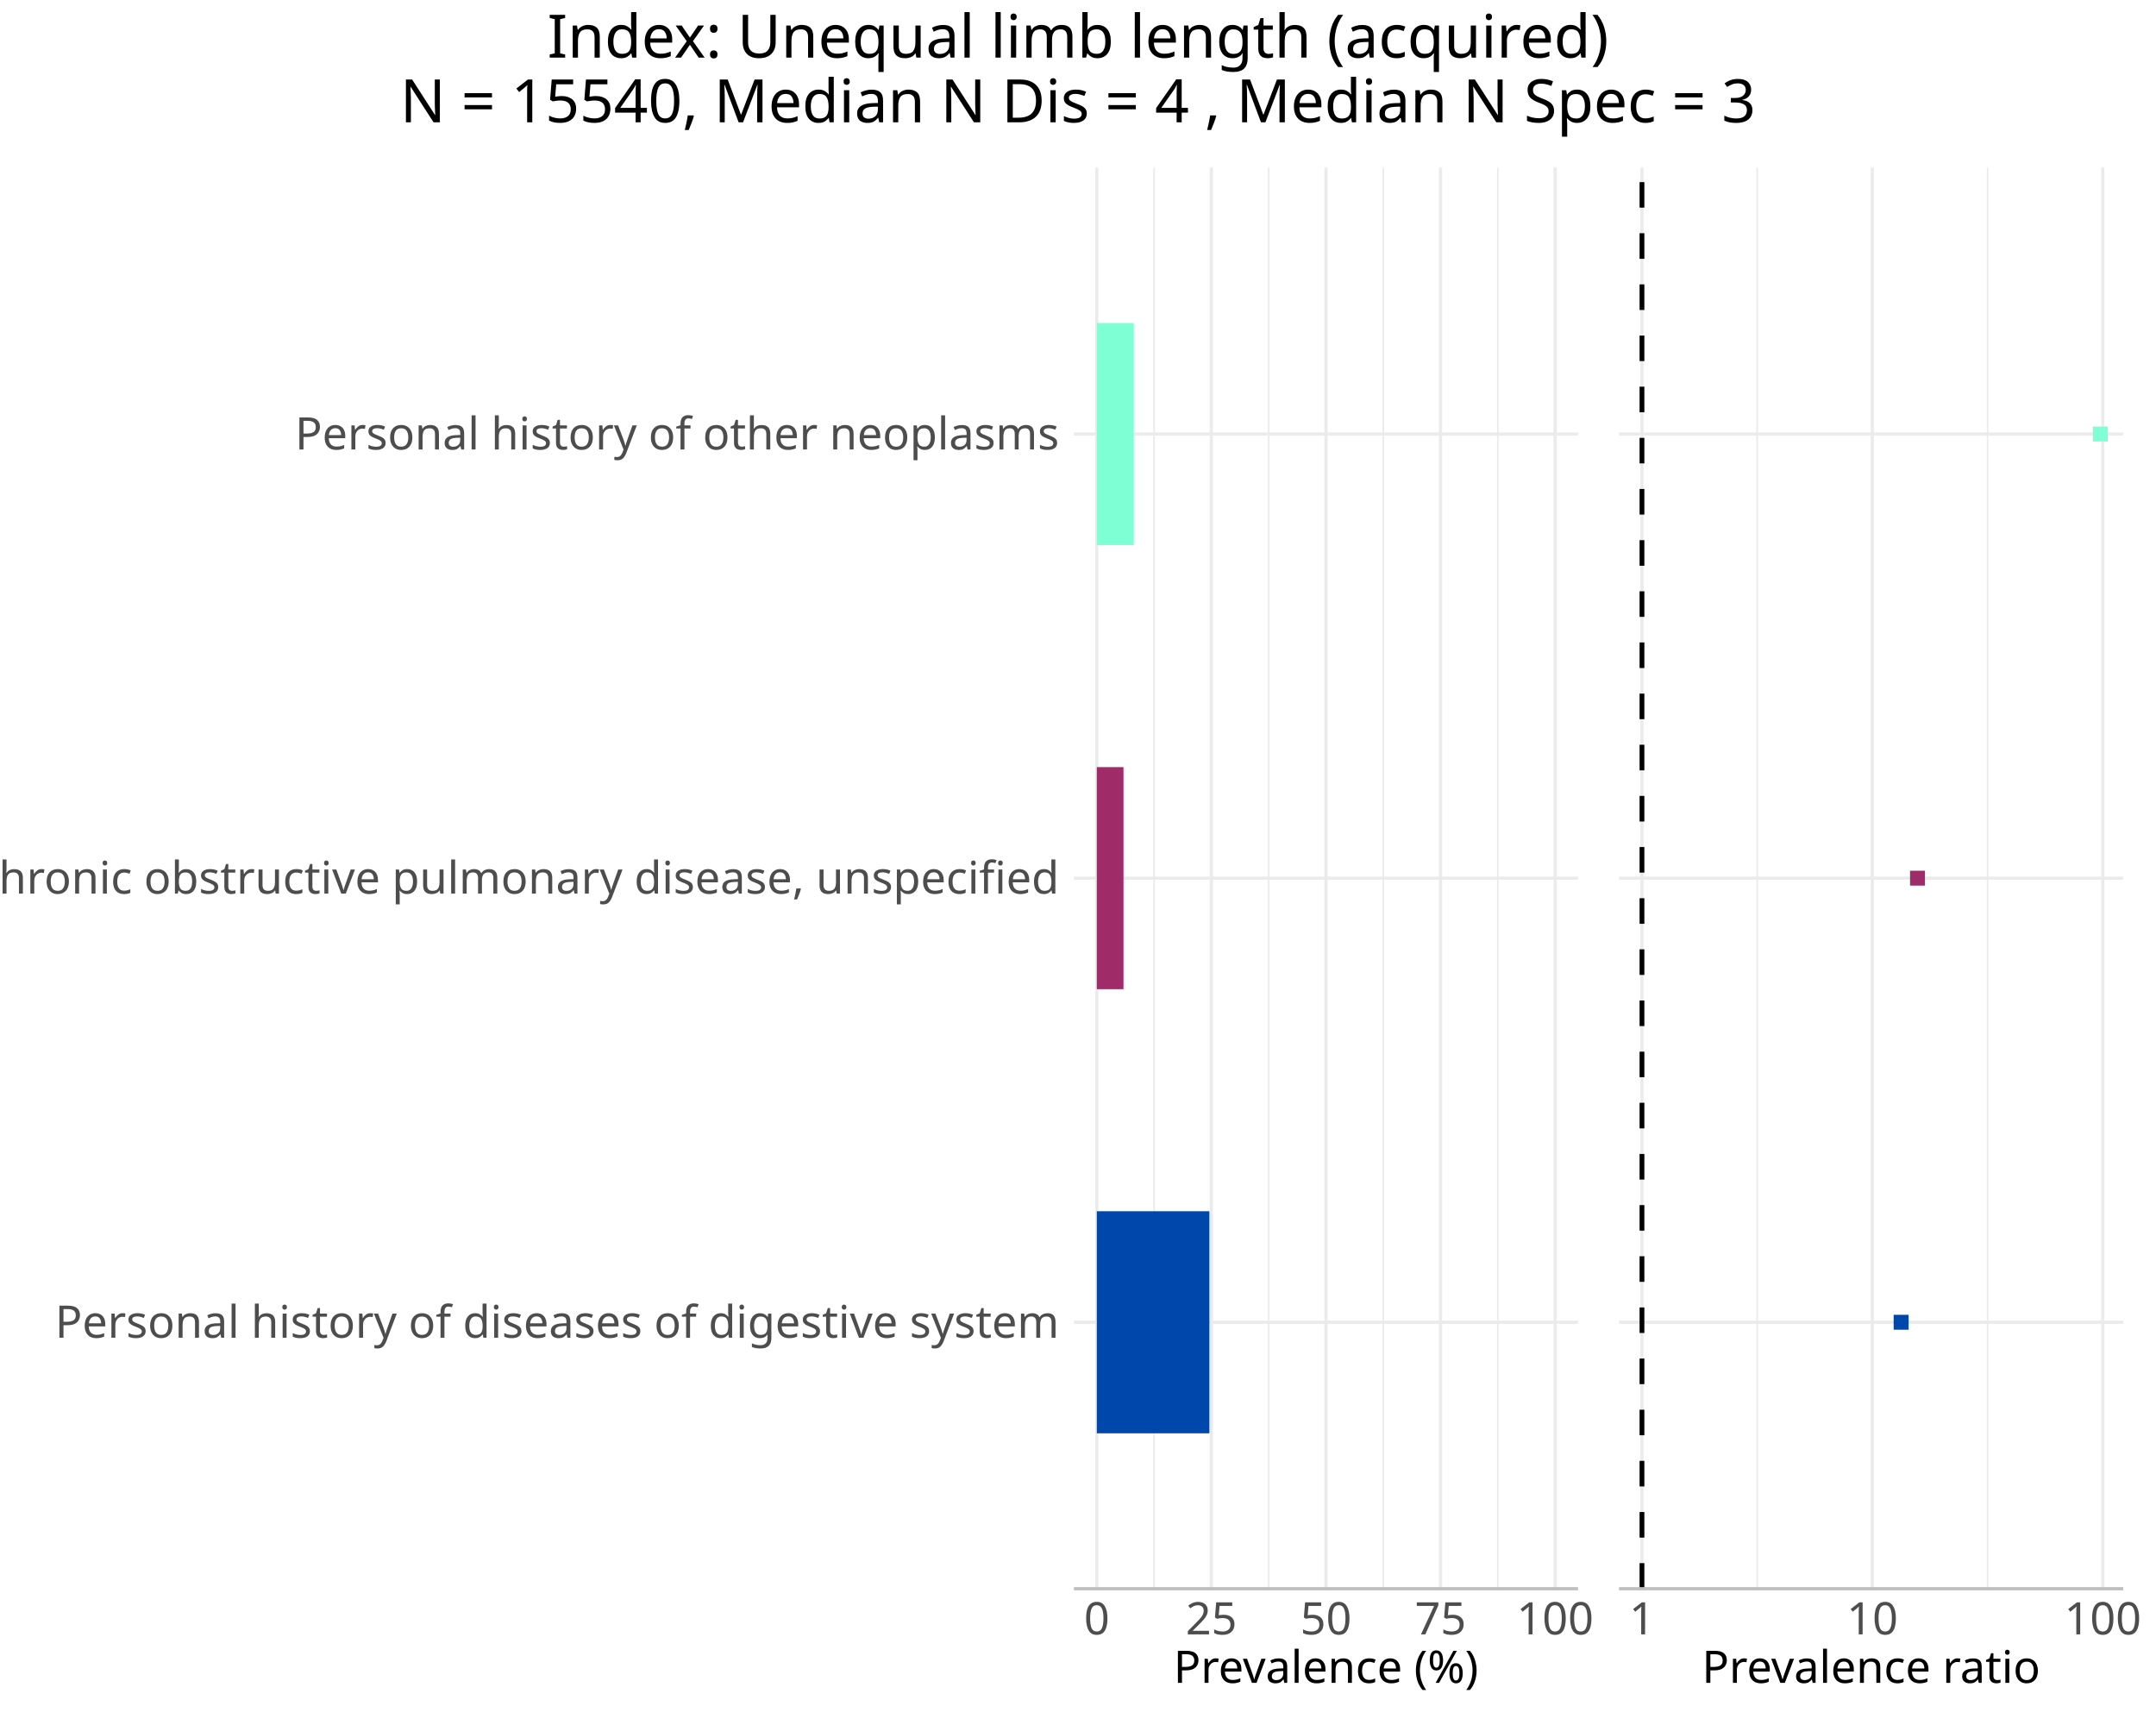
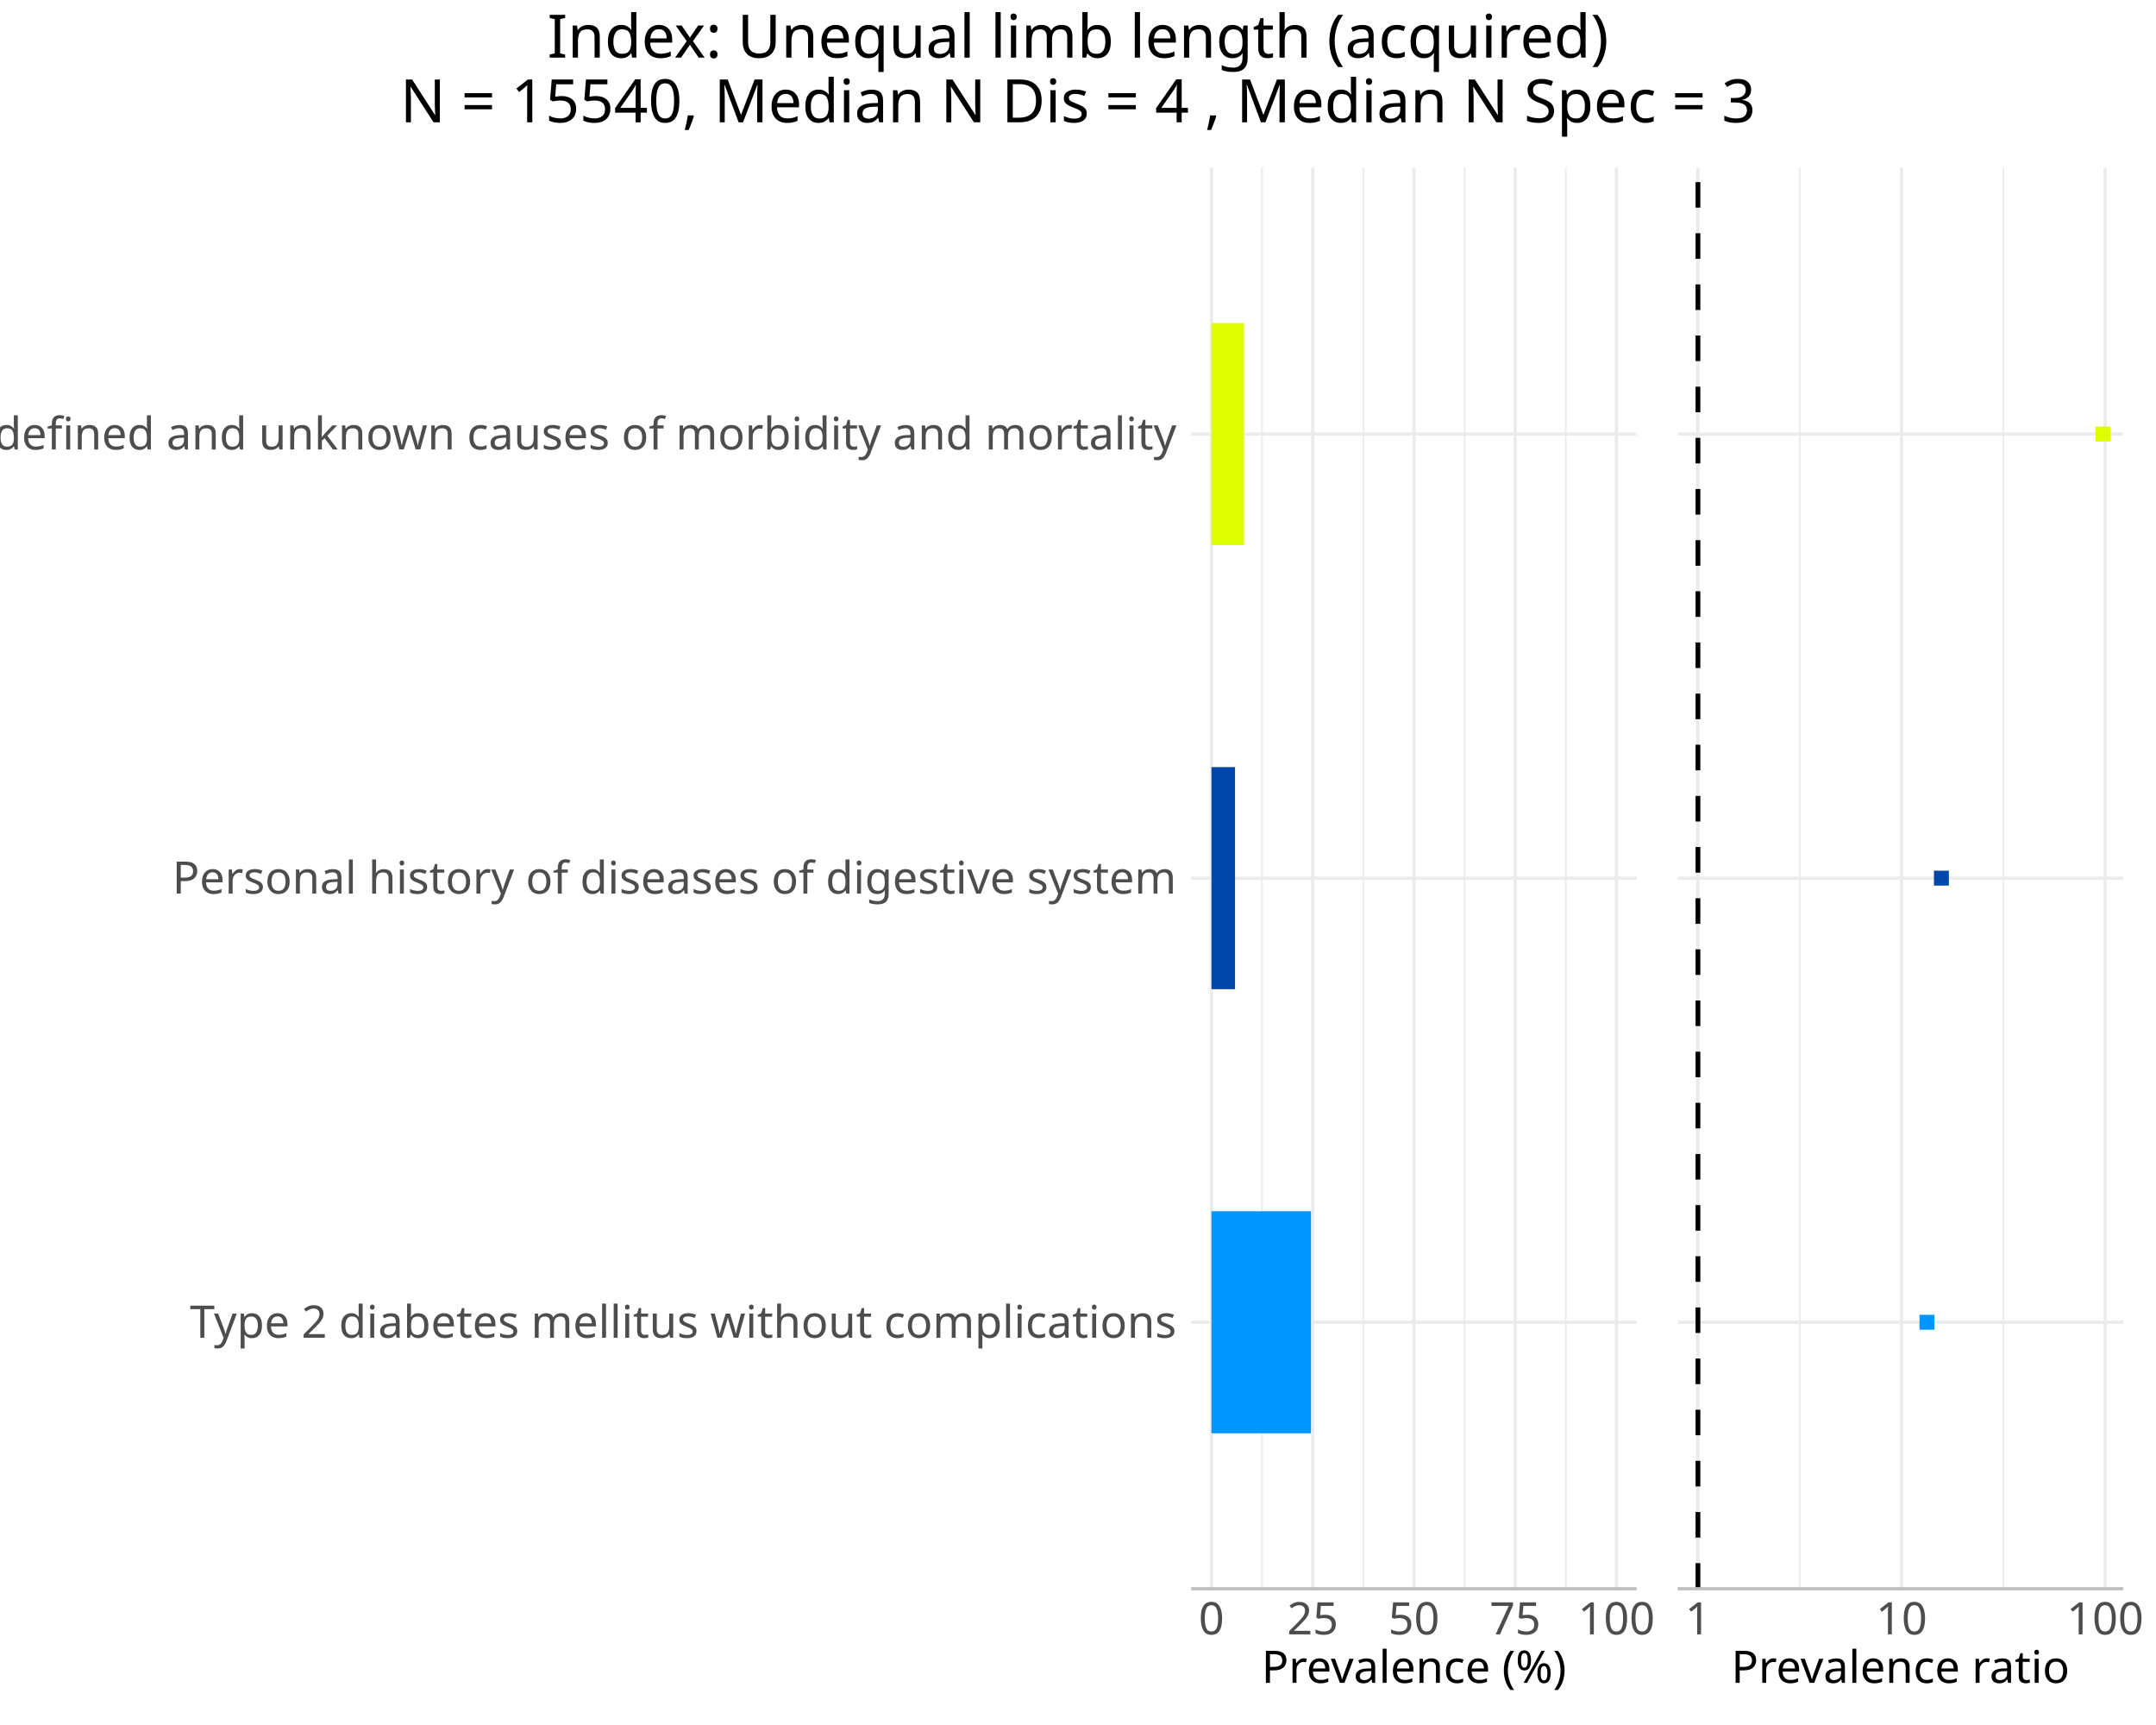
<svg xmlns="http://www.w3.org/2000/svg" class="svglite" data-engine-version="2.0" width="720.00pt" height="576.00pt" viewBox="0 0 720.00 576.00">
  <defs>
    <style type="text/css">
    .svglite line, .svglite polyline, .svglite polygon, .svglite path, .svglite rect, .svglite circle {
      fill: none;
      stroke: #000000;
      stroke-linecap: round;
      stroke-linejoin: round;
      stroke-miterlimit: 10.00;
    }
  </style>
  </defs>
  <rect width="100%" height="100%" style="stroke: none; fill: #FFFFFF;" />
  <defs>
    <clipPath id="cpMC4wMHw3MjAuMDB8MC4wMHw1NzYuMDA=">
      <rect x="0.00" y="0.00" width="720.00" height="576.00" />
    </clipPath>
  </defs>
  <g clip-path="url(#cpMC4wMHw3MjAuMDB8MC4wMHw1NzYuMDA=)">
    <rect x="0.00" y="0.00" width="720.00" height="576.00" style="stroke-width: 1.07; stroke: #FFFFFF; fill: #FFFFFF;" />
  </g>
  <defs>
-     <clipPath id="cpMzU4LjYzfDcwOS4wNHw1NS45NXw1MzAuNTA=">
-       <rect x="358.63" y="55.95" width="350.41" height="474.54" />
+     <clipPath id="cpMzk3LjgxfDcwOS4wNHw1NS45NXw1MzAuNTA=">
+       <rect x="397.81" y="55.95" width="311.24" height="474.54" />
    </clipPath>
  </defs>
-   <g clip-path="url(#cpMzU4LjYzfDcwOS4wNHw1NS45NXw1MzAuNTA=)">
+   <g clip-path="url(#cpMzk3LjgxfDcwOS4wNHw1NS45NXw1MzAuNTA=)">
</g>
  <g clip-path="url(#cpMC4wMHw3MjAuMDB8MC4wMHw1NzYuMDA=)">
</g>
  <defs>
-     <clipPath id="cpNS40OHw1MzIuNDZ8NTAuNDd8NTcwLjUy">
-       <rect x="5.48" y="50.47" width="526.99" height="520.05" />
+     <clipPath id="cpNS40OHw1NTIuMDV8NTAuNDd8NTcwLjUy">
+       <rect x="5.48" y="50.47" width="546.57" height="520.05" />
    </clipPath>
  </defs>
-   <g clip-path="url(#cpNS40OHw1MzIuNDZ8NTAuNDd8NTcwLjUy)">
+   <g clip-path="url(#cpNS40OHw1NTIuMDV8NTAuNDd8NTcwLjUy)">
</g>
  <g clip-path="url(#cpMC4wMHw3MjAuMDB8MC4wMHw1NzYuMDA=)">
</g>
  <defs>
-     <clipPath id="cpMzU4LjYzfDUyNi45OXw1NS45NXw1MzAuNTA=">
-       <rect x="358.63" y="55.95" width="168.36" height="474.54" />
+     <clipPath id="cpMzk3LjgxfDU0Ni41N3w1NS45NXw1MzAuNTA=">
+       <rect x="397.81" y="55.95" width="148.77" height="474.54" />
    </clipPath>
  </defs>
-   <g clip-path="url(#cpMzU4LjYzfDUyNi45OXw1NS45NXw1MzAuNTA=)">
-     <polyline points="385.41,530.50 385.41,55.95 " style="stroke-width: 0.53; stroke: #EBEBEB; stroke-linecap: butt;" />
-     <polyline points="423.68,530.50 423.68,55.95 " style="stroke-width: 0.53; stroke: #EBEBEB; stroke-linecap: butt;" />
-     <polyline points="461.94,530.50 461.94,55.95 " style="stroke-width: 0.53; stroke: #EBEBEB; stroke-linecap: butt;" />
-     <polyline points="500.20,530.50 500.20,55.95 " style="stroke-width: 0.53; stroke: #EBEBEB; stroke-linecap: butt;" />
-     <polyline points="358.63,441.52 526.99,441.52 " style="stroke-width: 1.07; stroke: #EBEBEB; stroke-linecap: butt;" />
-     <polyline points="358.63,293.23 526.99,293.23 " style="stroke-width: 1.07; stroke: #EBEBEB; stroke-linecap: butt;" />
-     <polyline points="358.63,144.93 526.99,144.93 " style="stroke-width: 1.07; stroke: #EBEBEB; stroke-linecap: butt;" />
-     <polyline points="366.28,530.50 366.28,55.95 " style="stroke-width: 1.07; stroke: #EBEBEB; stroke-linecap: butt;" />
-     <polyline points="404.54,530.50 404.54,55.95 " style="stroke-width: 1.07; stroke: #EBEBEB; stroke-linecap: butt;" />
-     <polyline points="442.81,530.50 442.81,55.95 " style="stroke-width: 1.07; stroke: #EBEBEB; stroke-linecap: butt;" />
-     <polyline points="481.07,530.50 481.07,55.95 " style="stroke-width: 1.07; stroke: #EBEBEB; stroke-linecap: butt;" />
-     <polyline points="519.33,530.50 519.33,55.95 " style="stroke-width: 1.07; stroke: #EBEBEB; stroke-linecap: butt;" />
-     <rect x="366.28" y="107.86" width="12.31" height="74.15" style="stroke-width: 1.07; stroke: none; stroke-linecap: butt; stroke-linejoin: miter; fill: #7FFFD4;" />
-     <rect x="366.28" y="256.15" width="8.91" height="74.15" style="stroke-width: 1.07; stroke: none; stroke-linecap: butt; stroke-linejoin: miter; fill: #9F2B68;" />
-     <rect x="366.28" y="404.45" width="37.60" height="74.15" style="stroke-width: 1.07; stroke: none; stroke-linecap: butt; stroke-linejoin: miter; fill: #0047AB;" />
+   <g clip-path="url(#cpMzk3LjgxfDU0Ni41N3w1NS45NXw1MzAuNTA=)">
+     <polyline points="421.47,530.50 421.47,55.95 " style="stroke-width: 0.53; stroke: #EBEBEB; stroke-linecap: butt;" />
+     <polyline points="455.28,530.50 455.28,55.95 " style="stroke-width: 0.53; stroke: #EBEBEB; stroke-linecap: butt;" />
+     <polyline points="489.10,530.50 489.10,55.95 " style="stroke-width: 0.53; stroke: #EBEBEB; stroke-linecap: butt;" />
+     <polyline points="522.91,530.50 522.91,55.95 " style="stroke-width: 0.53; stroke: #EBEBEB; stroke-linecap: butt;" />
+     <polyline points="397.81,441.52 546.57,441.52 " style="stroke-width: 1.07; stroke: #EBEBEB; stroke-linecap: butt;" />
+     <polyline points="397.81,293.23 546.57,293.23 " style="stroke-width: 1.07; stroke: #EBEBEB; stroke-linecap: butt;" />
+     <polyline points="397.81,144.93 546.57,144.93 " style="stroke-width: 1.07; stroke: #EBEBEB; stroke-linecap: butt;" />
+     <polyline points="404.57,530.50 404.57,55.95 " style="stroke-width: 1.07; stroke: #EBEBEB; stroke-linecap: butt;" />
+     <polyline points="438.38,530.50 438.38,55.95 " style="stroke-width: 1.07; stroke: #EBEBEB; stroke-linecap: butt;" />
+     <polyline points="472.19,530.50 472.19,55.95 " style="stroke-width: 1.07; stroke: #EBEBEB; stroke-linecap: butt;" />
+     <polyline points="506.00,530.50 506.00,55.95 " style="stroke-width: 1.07; stroke: #EBEBEB; stroke-linecap: butt;" />
+     <polyline points="539.81,530.50 539.81,55.95 " style="stroke-width: 1.07; stroke: #EBEBEB; stroke-linecap: butt;" />
+     <rect x="404.57" y="107.86" width="10.88" height="74.15" style="stroke-width: 1.07; stroke: none; stroke-linecap: butt; stroke-linejoin: miter; fill: #DFFF00;" />
+     <rect x="404.57" y="256.15" width="7.87" height="74.15" style="stroke-width: 1.07; stroke: none; stroke-linecap: butt; stroke-linejoin: miter; fill: #0047AB;" />
+     <rect x="404.57" y="404.45" width="33.23" height="74.15" style="stroke-width: 1.07; stroke: none; stroke-linecap: butt; stroke-linejoin: miter; fill: #0096FF;" />
  </g>
  <g clip-path="url(#cpMC4wMHw3MjAuMDB8MC4wMHw1NzYuMDA=)">
-     <text x="353.70" y="446.68" text-anchor="end" style="font-size: 15.00px; fill: #4D4D4D; font-family: sans;" textLength="319.38px" lengthAdjust="spacingAndGlyphs">Personal history of diseases of digestive system</text>
-     <text x="353.70" y="298.39" text-anchor="end" style="font-size: 15.00px; fill: #4D4D4D; font-family: sans;" textLength="342.74px" lengthAdjust="spacingAndGlyphs">Chronic obstructive pulmonary disease, unspecified</text>
-     <text x="353.70" y="150.09" text-anchor="end" style="font-size: 15.00px; fill: #4D4D4D; font-family: sans;" textLength="239.33px" lengthAdjust="spacingAndGlyphs">Personal history of other neoplasms</text>
-     <polyline points="358.63,530.50 526.99,530.50 " style="stroke-width: 1.07; stroke: #BEBEBE; stroke-linecap: butt;" />
-     <text x="366.28" y="545.75" text-anchor="middle" style="font-size: 15.00px; fill: #4D4D4D; font-family: sans;" textLength="8.34px" lengthAdjust="spacingAndGlyphs">0</text>
-     <text x="404.54" y="545.75" text-anchor="middle" style="font-size: 15.00px; fill: #4D4D4D; font-family: sans;" textLength="16.69px" lengthAdjust="spacingAndGlyphs">25</text>
-     <text x="442.81" y="545.75" text-anchor="middle" style="font-size: 15.00px; fill: #4D4D4D; font-family: sans;" textLength="16.69px" lengthAdjust="spacingAndGlyphs">50</text>
-     <text x="481.07" y="545.75" text-anchor="middle" style="font-size: 15.00px; fill: #4D4D4D; font-family: sans;" textLength="16.69px" lengthAdjust="spacingAndGlyphs">75</text>
-     <text x="519.33" y="545.75" text-anchor="middle" style="font-size: 15.00px; fill: #4D4D4D; font-family: sans;" textLength="25.03px" lengthAdjust="spacingAndGlyphs">100</text>
-     <text x="442.81" y="561.93" text-anchor="middle" style="font-size: 15.00px; font-family: sans;" textLength="102.55px" lengthAdjust="spacingAndGlyphs">Prevalence (%)</text>
+     <text x="392.87" y="446.68" text-anchor="end" style="font-size: 15.00px; fill: #4D4D4D; font-family: sans;" textLength="308.52px" lengthAdjust="spacingAndGlyphs">Type 2 diabetes mellitus without complications</text>
+     <text x="392.87" y="298.39" text-anchor="end" style="font-size: 15.00px; fill: #4D4D4D; font-family: sans;" textLength="319.38px" lengthAdjust="spacingAndGlyphs">Personal history of diseases of digestive system</text>
+     <text x="392.87" y="150.09" text-anchor="end" style="font-size: 15.00px; fill: #4D4D4D; font-family: sans;" textLength="381.91px" lengthAdjust="spacingAndGlyphs">Ill-defined and unknown causes of morbidity and mortality</text>
+     <polyline points="397.81,530.50 546.57,530.50 " style="stroke-width: 1.07; stroke: #BEBEBE; stroke-linecap: butt;" />
+     <text x="404.57" y="545.75" text-anchor="middle" style="font-size: 15.00px; fill: #4D4D4D; font-family: sans;" textLength="8.34px" lengthAdjust="spacingAndGlyphs">0</text>
+     <text x="438.38" y="545.75" text-anchor="middle" style="font-size: 15.00px; fill: #4D4D4D; font-family: sans;" textLength="16.69px" lengthAdjust="spacingAndGlyphs">25</text>
+     <text x="472.19" y="545.75" text-anchor="middle" style="font-size: 15.00px; fill: #4D4D4D; font-family: sans;" textLength="16.69px" lengthAdjust="spacingAndGlyphs">50</text>
+     <text x="506.00" y="545.75" text-anchor="middle" style="font-size: 15.00px; fill: #4D4D4D; font-family: sans;" textLength="16.69px" lengthAdjust="spacingAndGlyphs">75</text>
+     <text x="539.81" y="545.75" text-anchor="middle" style="font-size: 15.00px; fill: #4D4D4D; font-family: sans;" textLength="25.03px" lengthAdjust="spacingAndGlyphs">100</text>
+     <text x="472.19" y="561.93" text-anchor="middle" style="font-size: 15.00px; font-family: sans;" textLength="102.55px" lengthAdjust="spacingAndGlyphs">Prevalence (%)</text>
  </g>
  <defs>
-     <clipPath id="cpNTMyLjQ2fDcxNC41Mnw1MC40N3w1NzAuNTI=">
-       <rect x="532.46" y="50.47" width="182.06" height="520.05" />
+     <clipPath id="cpNTUyLjA1fDcxNC41Mnw1MC40N3w1NzAuNTI=">
+       <rect x="552.05" y="50.47" width="162.47" height="520.05" />
    </clipPath>
  </defs>
-   <g clip-path="url(#cpNTMyLjQ2fDcxNC41Mnw1MC40N3w1NzAuNTI=)">
+   <g clip-path="url(#cpNTUyLjA1fDcxNC41Mnw1MC40N3w1NzAuNTI=)">
</g>
  <g clip-path="url(#cpMC4wMHw3MjAuMDB8MC4wMHw1NzYuMDA=)">
</g>
  <defs>
-     <clipPath id="cpNTQwLjY4fDcwOS4wNHw1NS45NXw1MzAuNTA=">
-       <rect x="540.68" y="55.95" width="168.36" height="474.54" />
+     <clipPath id="cpNTYwLjI3fDcwOS4wNHw1NS45NXw1MzAuNTA=">
+       <rect x="560.27" y="55.95" width="148.77" height="474.54" />
    </clipPath>
  </defs>
-   <g clip-path="url(#cpNTQwLjY4fDcwOS4wNHw1NS45NXw1MzAuNTA=)">
-     <polyline points="586.81,530.50 586.81,55.95 " style="stroke-width: 0.53; stroke: #EBEBEB; stroke-linecap: butt;" />
-     <polyline points="663.76,530.50 663.76,55.95 " style="stroke-width: 0.53; stroke: #EBEBEB; stroke-linecap: butt;" />
-     <polyline points="540.68,441.52 709.04,441.52 " style="stroke-width: 1.07; stroke: #EBEBEB; stroke-linecap: butt;" />
-     <polyline points="540.68,293.23 709.04,293.23 " style="stroke-width: 1.07; stroke: #EBEBEB; stroke-linecap: butt;" />
-     <polyline points="540.68,144.93 709.04,144.93 " style="stroke-width: 1.07; stroke: #EBEBEB; stroke-linecap: butt;" />
-     <polyline points="548.34,530.50 548.34,55.95 " style="stroke-width: 1.07; stroke: #EBEBEB; stroke-linecap: butt;" />
-     <polyline points="625.28,530.50 625.28,55.95 " style="stroke-width: 1.07; stroke: #EBEBEB; stroke-linecap: butt;" />
-     <polyline points="702.23,530.50 702.23,55.95 " style="stroke-width: 1.07; stroke: #EBEBEB; stroke-linecap: butt;" />
-     <polygon points="698.90,147.42 703.88,147.42 703.88,142.44 698.90,142.44 " style="stroke-width: 0.71; stroke: none; fill: #7FFFD4;" />
-     <polygon points="637.86,295.71 642.84,295.71 642.84,290.74 637.86,290.74 " style="stroke-width: 0.71; stroke: none; fill: #9F2B68;" />
-     <polygon points="632.39,444.01 637.37,444.01 637.37,439.03 632.39,439.03 " style="stroke-width: 0.71; stroke: none; fill: #0047AB;" />
-     <line x1="548.34" y1="530.50" x2="548.34" y2="55.95" style="stroke-width: 1.60; stroke-dasharray: 8.54,8.54; stroke-linecap: butt;" />
+   <g clip-path="url(#cpNTYwLjI3fDcwOS4wNHw1NS45NXw1MzAuNTA=)">
+     <polyline points="601.03,530.50 601.03,55.95 " style="stroke-width: 0.53; stroke: #EBEBEB; stroke-linecap: butt;" />
+     <polyline points="669.03,530.50 669.03,55.95 " style="stroke-width: 0.53; stroke: #EBEBEB; stroke-linecap: butt;" />
+     <polyline points="560.27,441.52 709.04,441.52 " style="stroke-width: 1.07; stroke: #EBEBEB; stroke-linecap: butt;" />
+     <polyline points="560.27,293.23 709.04,293.23 " style="stroke-width: 1.07; stroke: #EBEBEB; stroke-linecap: butt;" />
+     <polyline points="560.27,144.93 709.04,144.93 " style="stroke-width: 1.07; stroke: #EBEBEB; stroke-linecap: butt;" />
+     <polyline points="567.03,530.50 567.03,55.95 " style="stroke-width: 1.07; stroke: #EBEBEB; stroke-linecap: butt;" />
+     <polyline points="635.03,530.50 635.03,55.95 " style="stroke-width: 1.07; stroke: #EBEBEB; stroke-linecap: butt;" />
+     <polyline points="703.02,530.50 703.02,55.95 " style="stroke-width: 1.07; stroke: #EBEBEB; stroke-linecap: butt;" />
+     <polygon points="699.79,147.42 704.77,147.42 704.77,142.44 699.79,142.44 " style="stroke-width: 0.71; stroke: none; fill: #DFFF00;" />
+     <polygon points="645.85,295.71 650.83,295.71 650.83,290.74 645.85,290.74 " style="stroke-width: 0.71; stroke: none; fill: #0047AB;" />
+     <polygon points="641.02,444.01 646.00,444.01 646.00,439.03 641.02,439.03 " style="stroke-width: 0.71; stroke: none; fill: #0096FF;" />
+     <line x1="567.03" y1="530.50" x2="567.03" y2="55.95" style="stroke-width: 1.60; stroke-dasharray: 8.54,8.54; stroke-linecap: butt;" />
  </g>
  <g clip-path="url(#cpMC4wMHw3MjAuMDB8MC4wMHw1NzYuMDA=)">
-     <polyline points="540.68,530.50 709.04,530.50 " style="stroke-width: 1.07; stroke: #BEBEBE; stroke-linecap: butt;" />
-     <text x="548.34" y="545.75" text-anchor="middle" style="font-size: 15.00px; fill: #4D4D4D; font-family: sans;" textLength="8.34px" lengthAdjust="spacingAndGlyphs">1</text>
-     <text x="625.28" y="545.75" text-anchor="middle" style="font-size: 15.00px; fill: #4D4D4D; font-family: sans;" textLength="16.69px" lengthAdjust="spacingAndGlyphs">10</text>
-     <text x="702.23" y="545.75" text-anchor="middle" style="font-size: 15.00px; fill: #4D4D4D; font-family: sans;" textLength="25.03px" lengthAdjust="spacingAndGlyphs">100</text>
-     <text x="624.86" y="561.93" text-anchor="middle" style="font-size: 15.00px; font-family: sans;" textLength="108.41px" lengthAdjust="spacingAndGlyphs">Prevalence ratio</text>
+     <polyline points="560.27,530.50 709.04,530.50 " style="stroke-width: 1.07; stroke: #BEBEBE; stroke-linecap: butt;" />
+     <text x="567.03" y="545.75" text-anchor="middle" style="font-size: 15.00px; fill: #4D4D4D; font-family: sans;" textLength="8.34px" lengthAdjust="spacingAndGlyphs">1</text>
+     <text x="635.03" y="545.75" text-anchor="middle" style="font-size: 15.00px; fill: #4D4D4D; font-family: sans;" textLength="16.69px" lengthAdjust="spacingAndGlyphs">10</text>
+     <text x="703.02" y="545.75" text-anchor="middle" style="font-size: 15.00px; fill: #4D4D4D; font-family: sans;" textLength="25.03px" lengthAdjust="spacingAndGlyphs">100</text>
+     <text x="634.66" y="561.93" text-anchor="middle" style="font-size: 15.00px; font-family: sans;" textLength="108.41px" lengthAdjust="spacingAndGlyphs">Prevalence ratio</text>
    <text x="360.00" y="19.24" text-anchor="middle" style="font-size: 20.00px; font-family: sans;" textLength="332.44px" lengthAdjust="spacingAndGlyphs">Index: Unequal limb length (acquired)</text>
    <text x="360.00" y="40.84" text-anchor="middle" style="font-size: 20.00px; font-family: sans;" textLength="445.32px" lengthAdjust="spacingAndGlyphs">N = 15540, Median N Dis = 4 , Median N Spec = 3</text>
  </g>
</svg>
